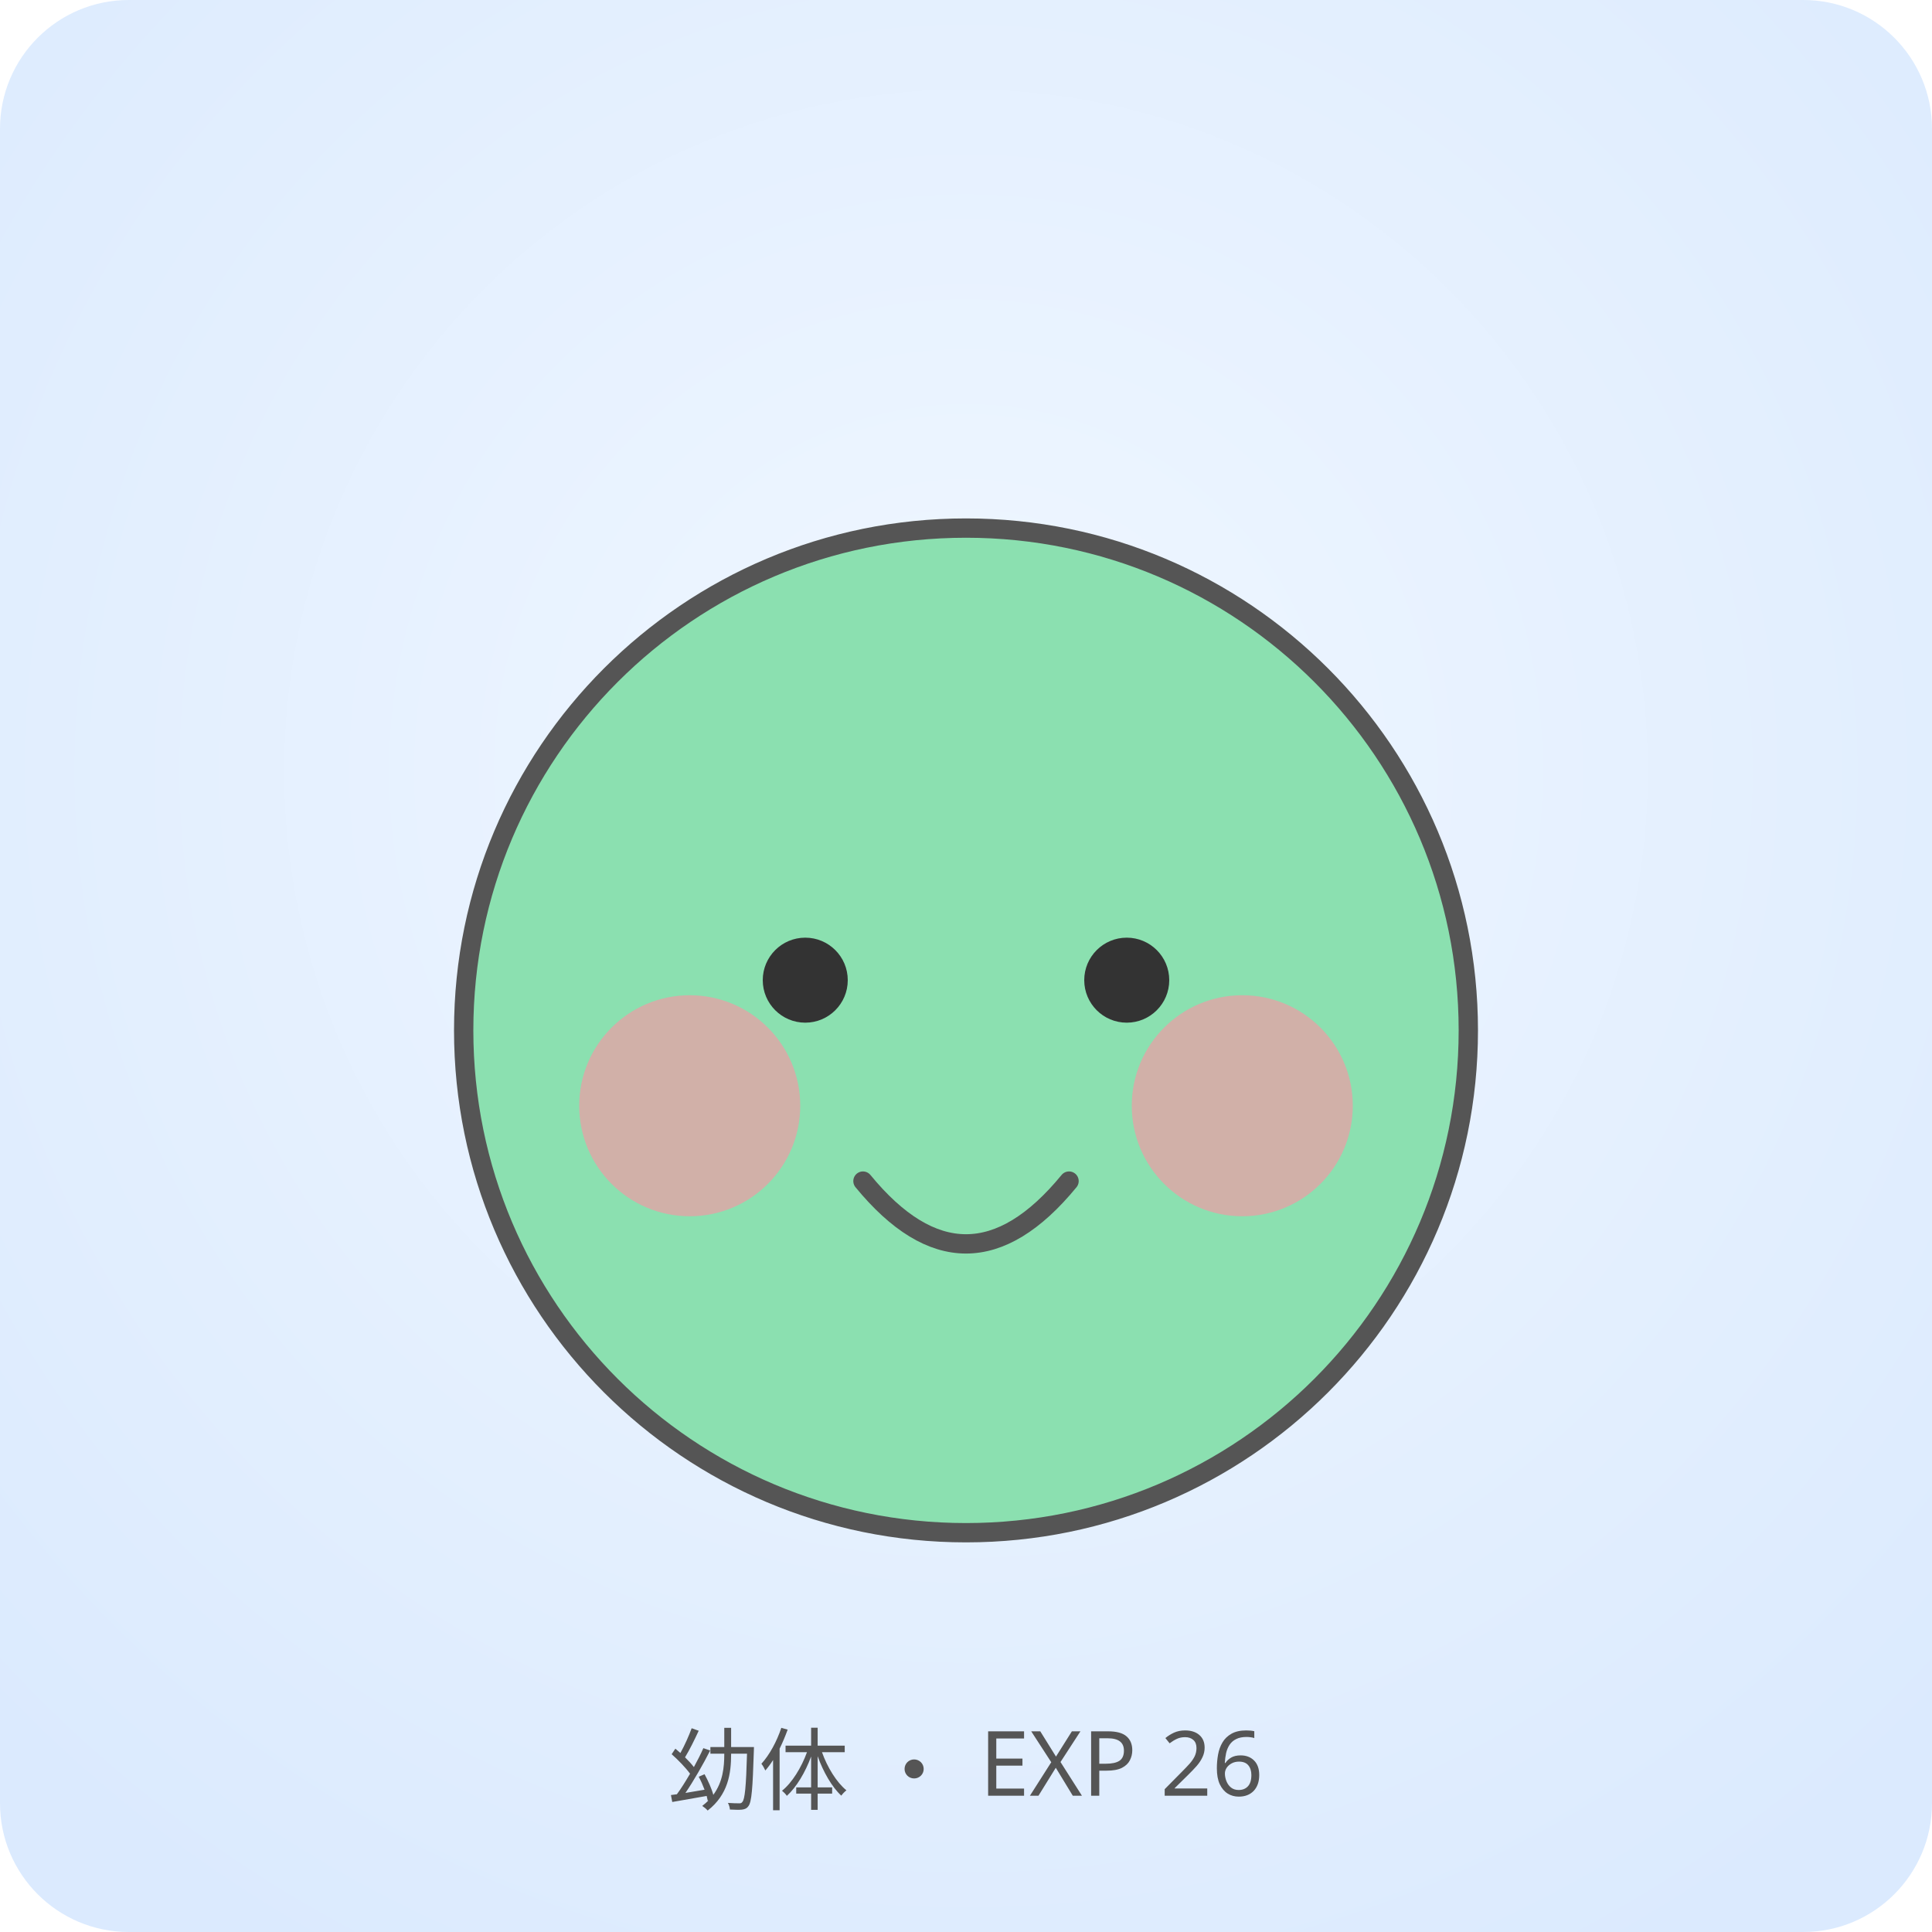
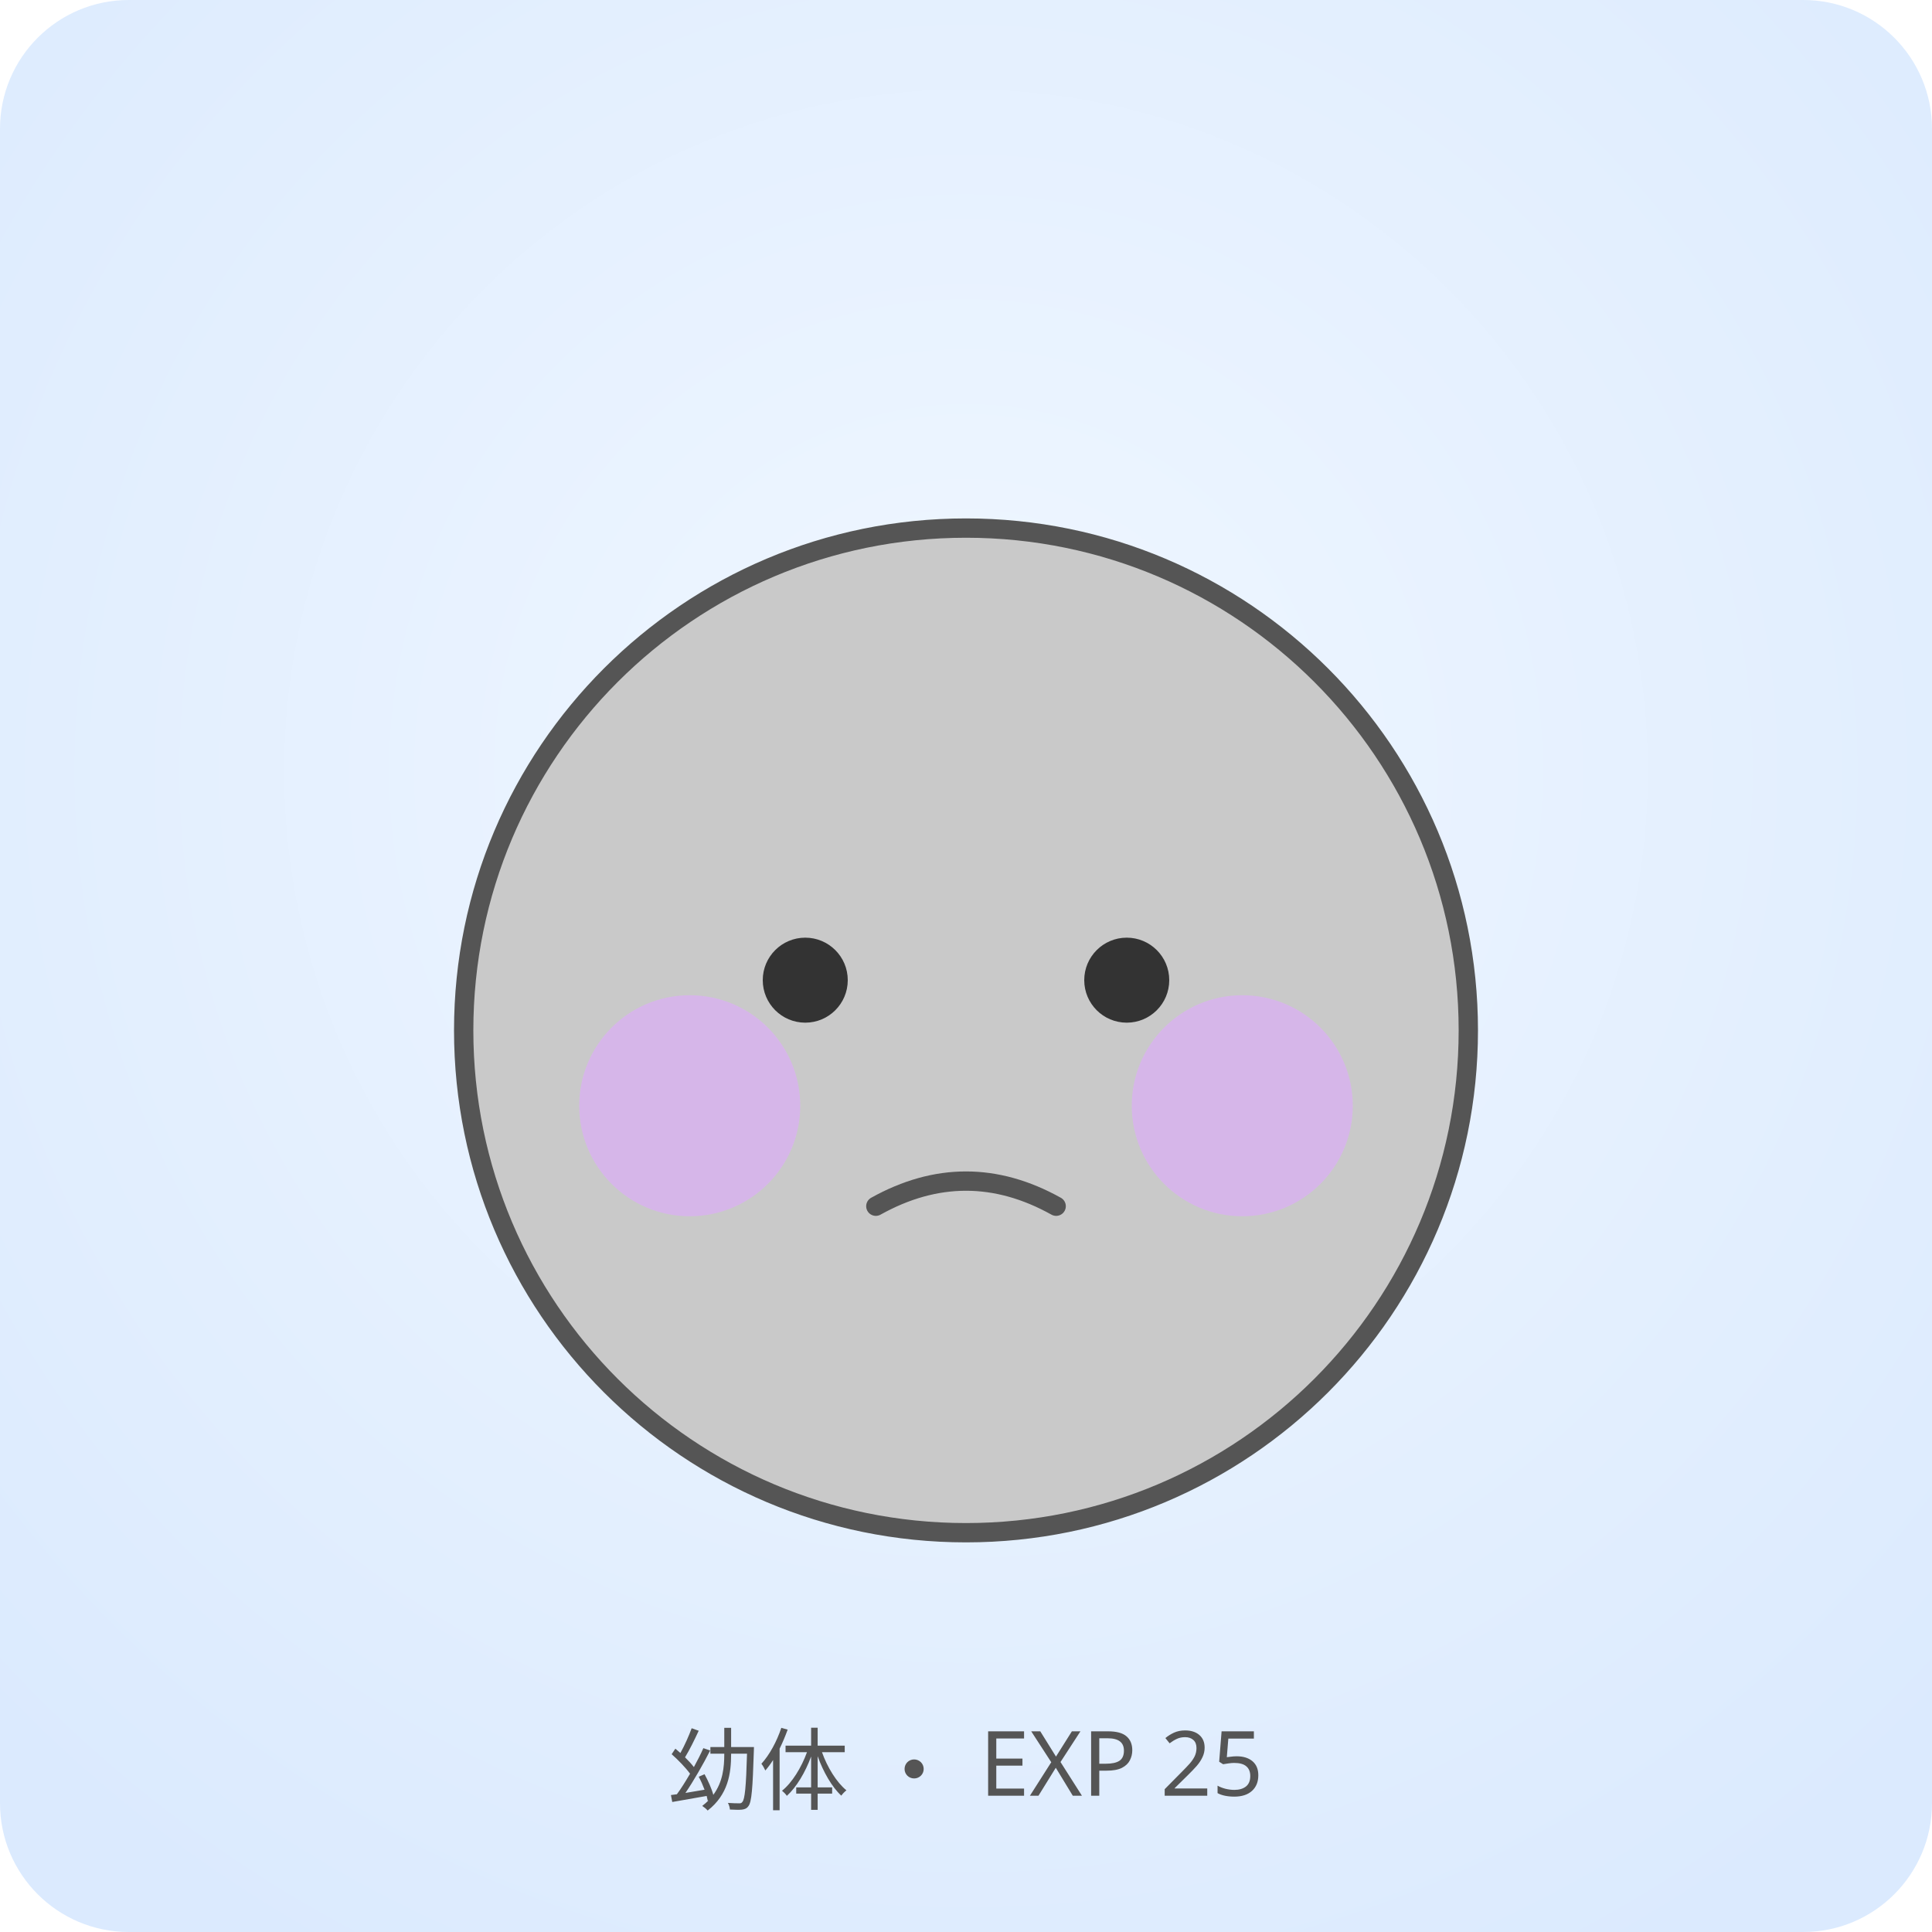
<svg xmlns="http://www.w3.org/2000/svg" viewBox="0 0 300 300" width="300" height="300">
  <defs>
    <radialGradient id="bg" cx="50%" cy="40%" r="70%">
      <stop offset="0%" stop-color="#f0f7ff" />
      <stop offset="100%" stop-color="#dbeafe" />
    </radialGradient>
  </defs>
  <rect width="300" height="300" rx="20" fill="url(#bg)" />
-   <circle cx="150" cy="89.8" r="7" fill="#8be0b0" stroke="#555" stroke-width="2" />
-   <circle cx="150" cy="160" r="78" fill="#8be0b0" stroke="#555" stroke-width="3" />
-   <circle cx="107.1" cy="171.7" r="17.16" fill="#ff8fa3" opacity="0.6" />
-   <circle cx="192.9" cy="171.7" r="17.16" fill="#ff8fa3" opacity="0.6" />
+   <circle cx="150" cy="89.8" r="7" fill="#c9c9c9" stroke="#555" stroke-width="2" />
+   <circle cx="150" cy="160" r="78" fill="#c9c9c9" stroke="#555" stroke-width="3" />
+   <circle cx="107.1" cy="171.7" r="17.16" fill="#e0aaff" opacity="0.6" />
+   <circle cx="192.9" cy="171.7" r="17.16" fill="#e0aaff" opacity="0.6" />
  <circle cx="125.04" cy="152.2" r="6.6" fill="#333" />
  <circle cx="174.96" cy="152.2" r="6.6" fill="#333" />
-   <path d="M 134 183.4 Q 150 202.9 166 183.4" stroke="#555" stroke-width="3" fill="none" stroke-linecap="round" />
-   <text x="150" y="280" text-anchor="middle" font-family="sans-serif" font-size="14" fill="#555">幼体 ・ EXP 26</text>
+   <path d="M 136 187.3 Q 150 179.5 164 187.3" stroke="#555" stroke-width="3" fill="none" stroke-linecap="round" />
+   <text x="150" y="280" text-anchor="middle" font-family="sans-serif" font-size="14" fill="#555">幼体 ・ EXP 25</text>
</svg>
